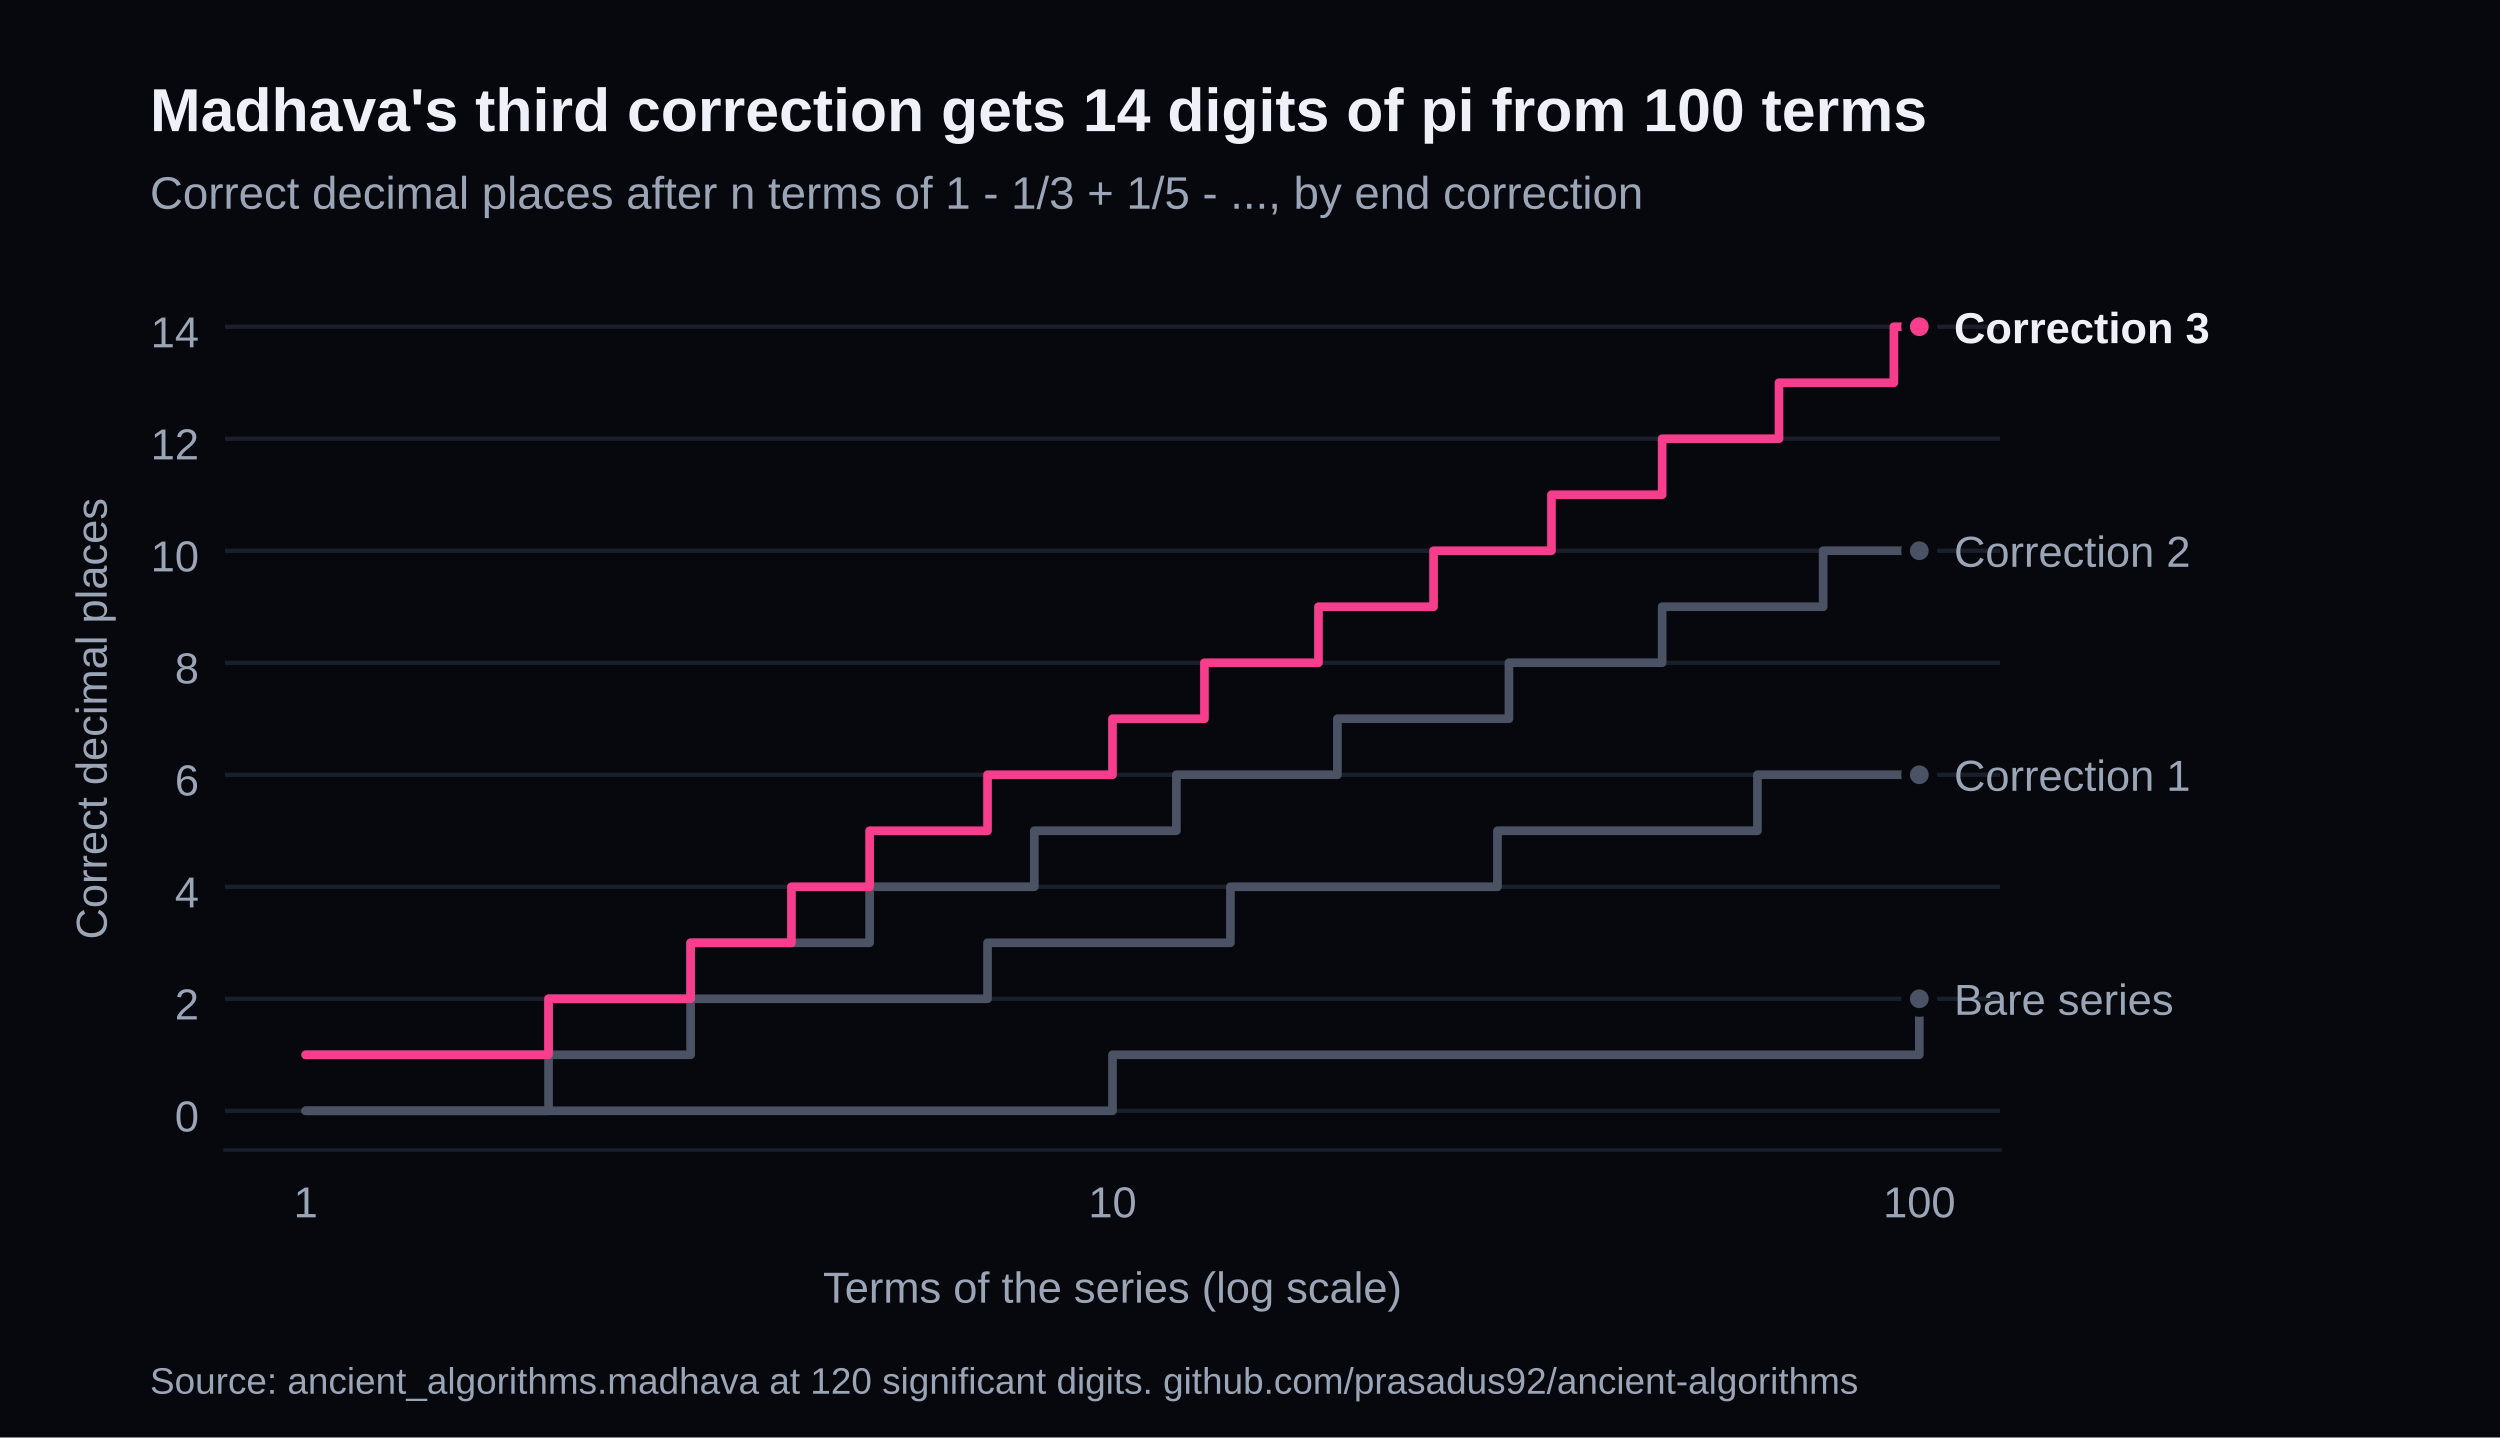
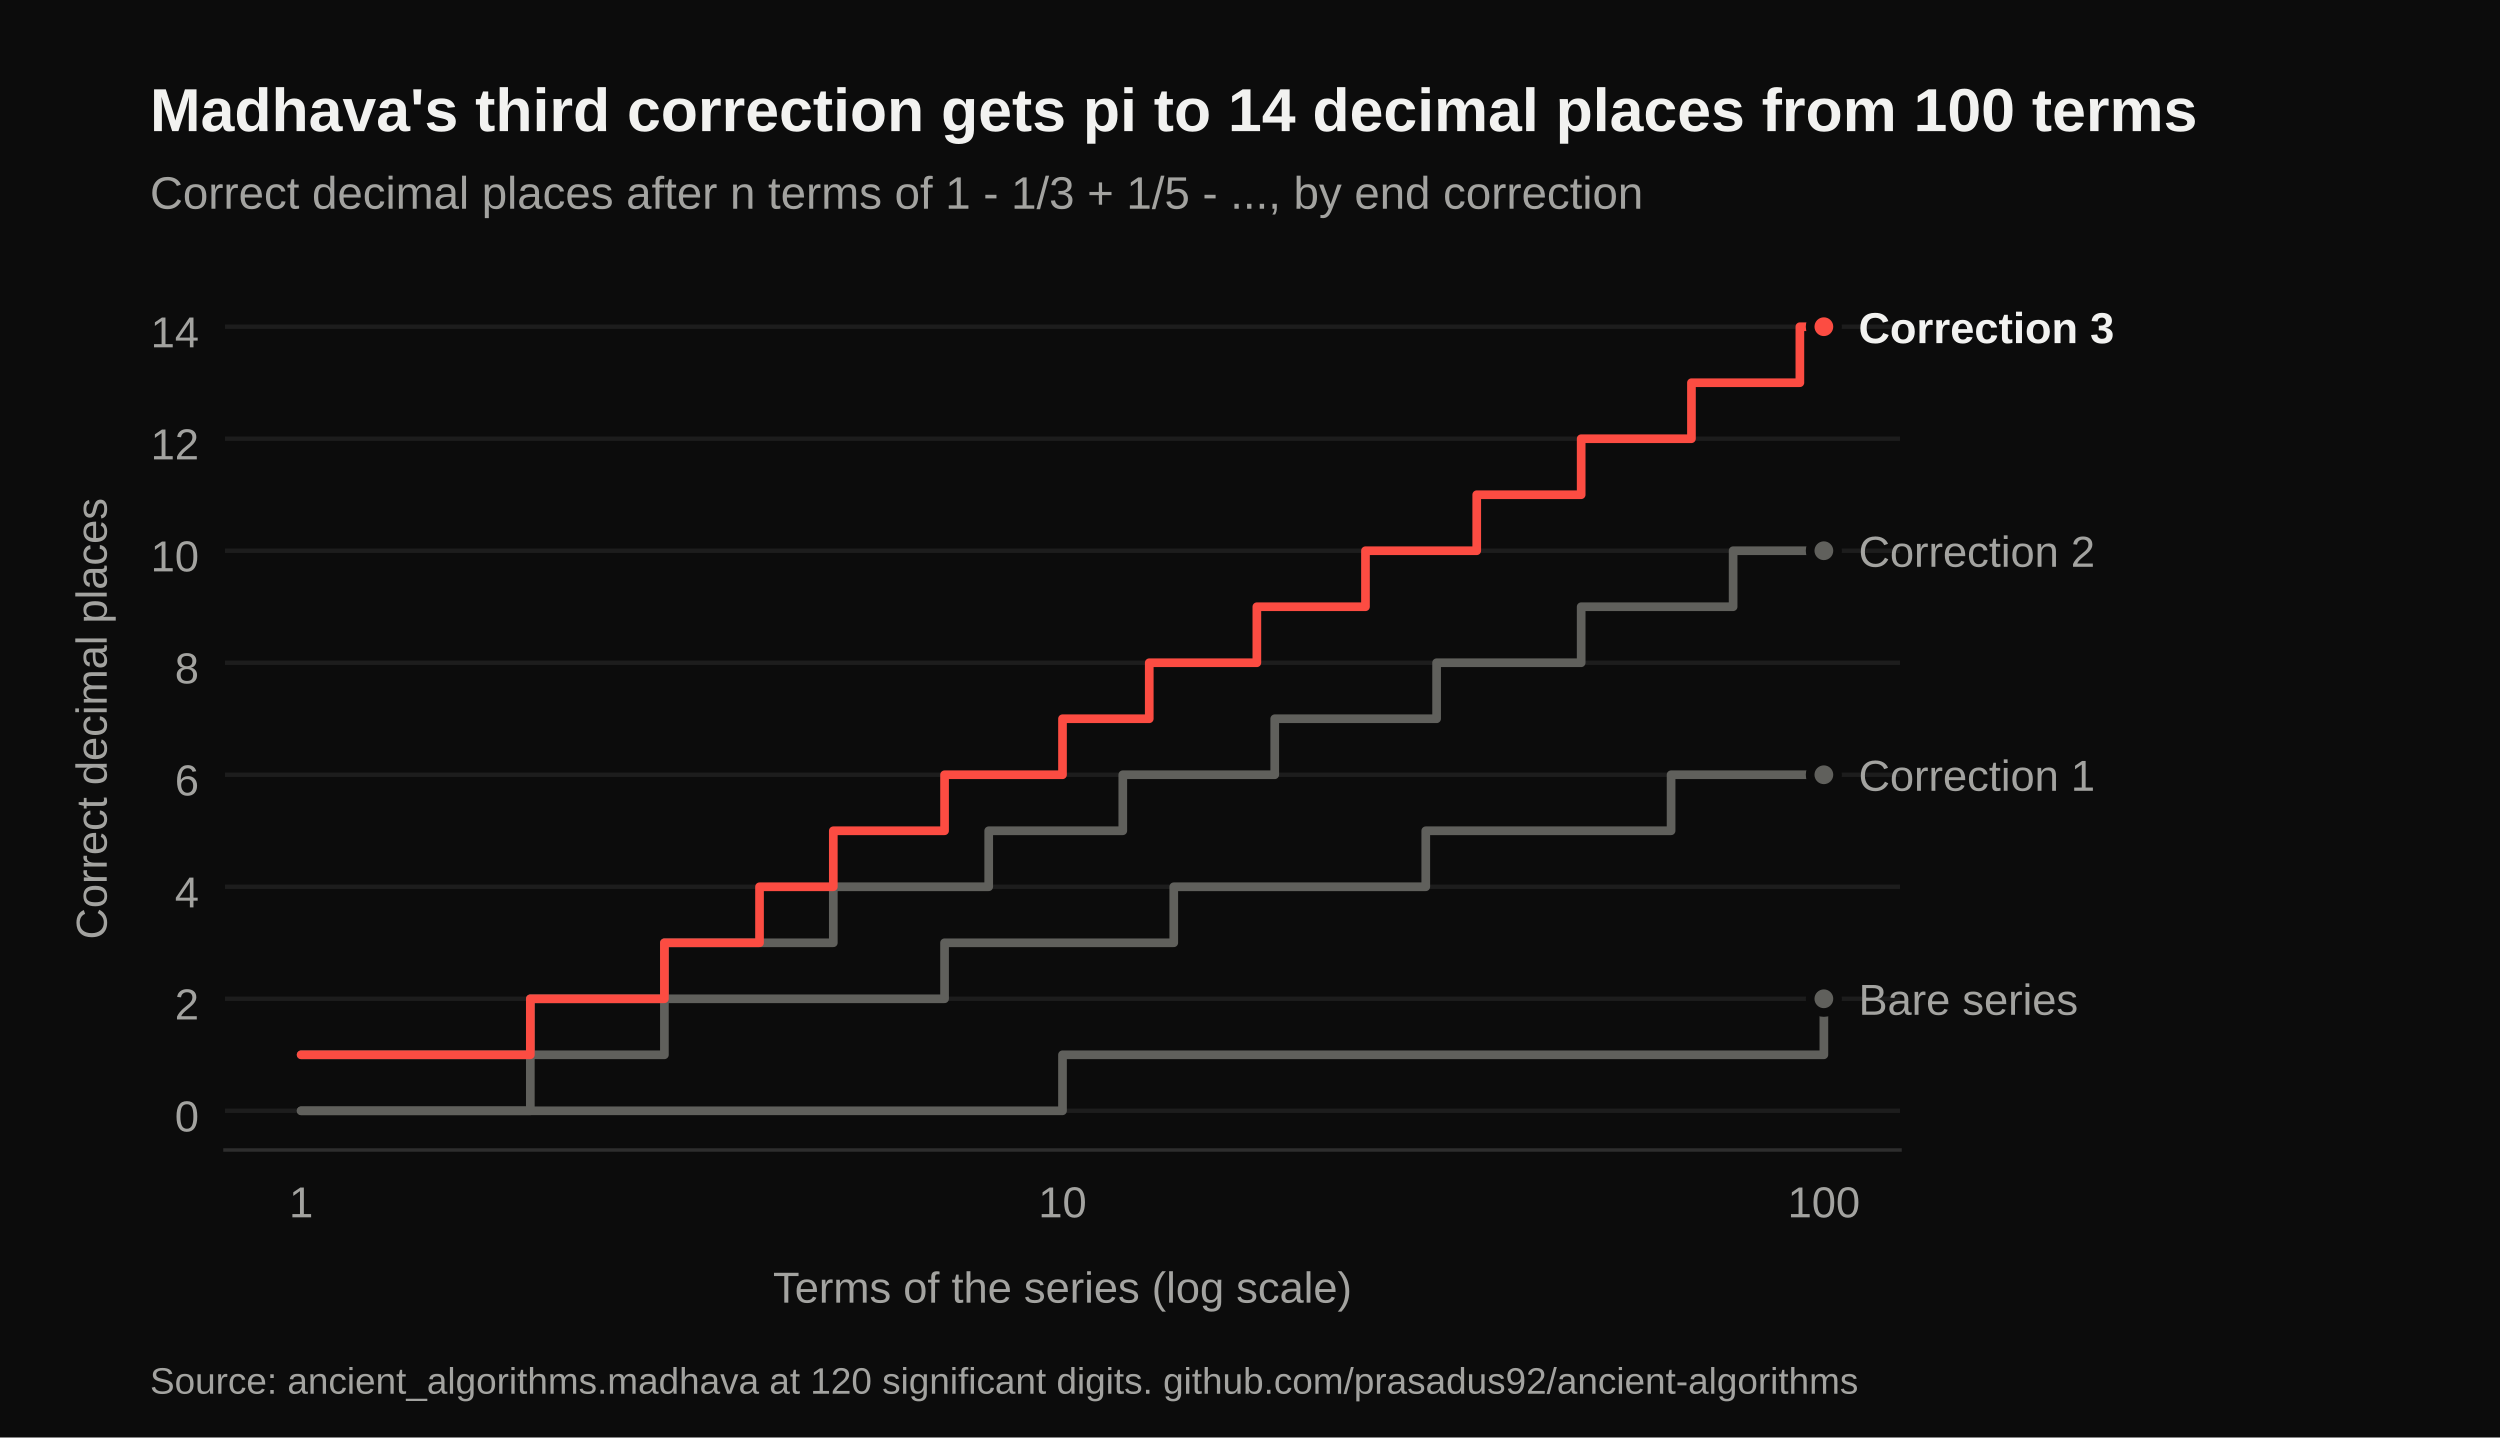
<svg xmlns="http://www.w3.org/2000/svg" xmlns:xlink="http://www.w3.org/1999/xlink" width="576pt" height="331.2pt" viewBox="0 0 576 331.2" version="1.1">
  <defs>
    <style type="text/css">*{stroke-linejoin: round; stroke-linecap: butt}</style>
  </defs>
  <g id="figure_1">
    <g id="patch_1">
-       <path d="M 0 331.2  L 576 331.2  L 576 0  L 0 0  z " style="fill: #06080d" />
+       <path d="M 0 331.2  L 576 331.2  L 576 0  L 0 0  z " style="fill: #0c0c0c" />
    </g>
    <g id="axes_1">
      <g id="patch_2">
-         <path d="M 51.84 264.96  L 460.8 264.96  L 460.8 66.24  L 51.84 66.24  z " style="fill: #06080d" />
+         <path d="M 51.84 264.96  L 437.76 264.96  L 437.76 66.24  L 51.84 66.24  z " style="fill: #0c0c0c" />
      </g>
      <g id="matplotlib.axis_1">
        <g id="xtick_1">
          <g id="line2d_1" />
          <g id="text_1">
-             <text style="font-size: 10px; font-family: 'Quicksand Variable', Quicksand, 'Helvetica Neue', Arial, sans-serif; text-anchor: middle; fill: #9ba5b6" x="70.429" y="280.48" transform="rotate(-0 70.42909 280.48)">1</text>
+             <text style="font-size: 10px; font-family: 'General Sans', system-ui, -apple-system, 'Helvetica Neue', Arial, sans-serif; text-anchor: middle; fill: #a3a3a0" x="69.382" y="280.48" transform="rotate(-0 69.38182 280.48)">1</text>
          </g>
        </g>
        <g id="xtick_2">
          <g id="line2d_2" />
          <g id="text_2">
-             <text style="font-size: 10px; font-family: 'Quicksand Variable', Quicksand, 'Helvetica Neue', Arial, sans-serif; text-anchor: middle; fill: #9ba5b6" x="256.32" y="280.48" transform="rotate(-0 256.32 280.48)">10</text>
+             <text style="font-size: 10px; font-family: 'General Sans', system-ui, -apple-system, 'Helvetica Neue', Arial, sans-serif; text-anchor: middle; fill: #a3a3a0" x="244.8" y="280.48" transform="rotate(-0 244.8 280.48)">10</text>
          </g>
        </g>
        <g id="xtick_3">
          <g id="line2d_3" />
          <g id="text_3">
-             <text style="font-size: 10px; font-family: 'Quicksand Variable', Quicksand, 'Helvetica Neue', Arial, sans-serif; text-anchor: middle; fill: #9ba5b6" x="442.211" y="280.48" transform="rotate(-0 442.2109 280.48)">100</text>
+             <text style="font-size: 10px; font-family: 'General Sans', system-ui, -apple-system, 'Helvetica Neue', Arial, sans-serif; text-anchor: middle; fill: #a3a3a0" x="420.218" y="280.48" transform="rotate(-0 420.2182 280.48)">100</text>
          </g>
        </g>
        <g id="text_4">
-           <text style="font-size: 10px; font-family: 'Quicksand Variable', Quicksand, 'Helvetica Neue', Arial, sans-serif; text-anchor: middle; fill: #9ba5b6" x="256.32" y="300.13" transform="rotate(-0 256.32 300.13)">Terms of the series (log scale)</text>
+           <text style="font-size: 10px; font-family: 'General Sans', system-ui, -apple-system, 'Helvetica Neue', Arial, sans-serif; text-anchor: middle; fill: #a3a3a0" x="244.8" y="300.13" transform="rotate(-0 244.8 300.13)">Terms of the series (log scale)</text>
        </g>
      </g>
      <g id="matplotlib.axis_2">
        <g id="ytick_1">
          <g id="line2d_4">
-             <path d="M 51.84 255.927  L 460.8 255.927  " clip-path="url(#p6b95d83ba2)" style="fill: none; stroke: #1a1f2a; stroke-linecap: square" />
+             <path d="M 51.84 255.927  L 437.76 255.927  " clip-path="url(#p6bc87ba94e)" style="fill: none; stroke: #1d1d1d; stroke-linecap: square" />
          </g>
          <g id="line2d_5" />
          <g id="text_5">
-             <text style="font-size: 10px; font-family: 'Quicksand Variable', Quicksand, 'Helvetica Neue', Arial, sans-serif; text-anchor: end; fill: #9ba5b6" x="45.84" y="260.687" transform="rotate(-0 45.84 260.6873)">0</text>
+             <text style="font-size: 10px; font-family: 'General Sans', system-ui, -apple-system, 'Helvetica Neue', Arial, sans-serif; text-anchor: end; fill: #a3a3a0" x="45.84" y="260.687" transform="rotate(-0 45.84 260.6873)">0</text>
          </g>
        </g>
        <g id="ytick_2">
          <g id="line2d_6">
-             <path d="M 51.84 230.119  L 460.8 230.119  " clip-path="url(#p6b95d83ba2)" style="fill: none; stroke: #1a1f2a; stroke-linecap: square" />
+             <path d="M 51.84 230.119  L 437.76 230.119  " clip-path="url(#p6bc87ba94e)" style="fill: none; stroke: #1d1d1d; stroke-linecap: square" />
          </g>
          <g id="line2d_7" />
          <g id="text_6">
-             <text style="font-size: 10px; font-family: 'Quicksand Variable', Quicksand, 'Helvetica Neue', Arial, sans-serif; text-anchor: end; fill: #9ba5b6" x="45.84" y="234.879" transform="rotate(-0 45.84 234.8795)">2</text>
+             <text style="font-size: 10px; font-family: 'General Sans', system-ui, -apple-system, 'Helvetica Neue', Arial, sans-serif; text-anchor: end; fill: #a3a3a0" x="45.84" y="234.879" transform="rotate(-0 45.84 234.8795)">2</text>
          </g>
        </g>
        <g id="ytick_3">
          <g id="line2d_8">
-             <path d="M 51.84 204.312  L 460.8 204.312  " clip-path="url(#p6b95d83ba2)" style="fill: none; stroke: #1a1f2a; stroke-linecap: square" />
+             <path d="M 51.84 204.312  L 437.76 204.312  " clip-path="url(#p6bc87ba94e)" style="fill: none; stroke: #1d1d1d; stroke-linecap: square" />
          </g>
          <g id="line2d_9" />
          <g id="text_7">
-             <text style="font-size: 10px; font-family: 'Quicksand Variable', Quicksand, 'Helvetica Neue', Arial, sans-serif; text-anchor: end; fill: #9ba5b6" x="45.84" y="209.072" transform="rotate(-0 45.84 209.0717)">4</text>
+             <text style="font-size: 10px; font-family: 'General Sans', system-ui, -apple-system, 'Helvetica Neue', Arial, sans-serif; text-anchor: end; fill: #a3a3a0" x="45.84" y="209.072" transform="rotate(-0 45.84 209.0717)">4</text>
          </g>
        </g>
        <g id="ytick_4">
          <g id="line2d_10">
-             <path d="M 51.84 178.504  L 460.8 178.504  " clip-path="url(#p6b95d83ba2)" style="fill: none; stroke: #1a1f2a; stroke-linecap: square" />
+             <path d="M 51.84 178.504  L 437.76 178.504  " clip-path="url(#p6bc87ba94e)" style="fill: none; stroke: #1d1d1d; stroke-linecap: square" />
          </g>
          <g id="line2d_11" />
          <g id="text_8">
-             <text style="font-size: 10px; font-family: 'Quicksand Variable', Quicksand, 'Helvetica Neue', Arial, sans-serif; text-anchor: end; fill: #9ba5b6" x="45.84" y="183.264" transform="rotate(-0 45.84 183.2639)">6</text>
+             <text style="font-size: 10px; font-family: 'General Sans', system-ui, -apple-system, 'Helvetica Neue', Arial, sans-serif; text-anchor: end; fill: #a3a3a0" x="45.84" y="183.264" transform="rotate(-0 45.84 183.2639)">6</text>
          </g>
        </g>
        <g id="ytick_5">
          <g id="line2d_12">
-             <path d="M 51.84 152.696  L 460.8 152.696  " clip-path="url(#p6b95d83ba2)" style="fill: none; stroke: #1a1f2a; stroke-linecap: square" />
+             <path d="M 51.84 152.696  L 437.76 152.696  " clip-path="url(#p6bc87ba94e)" style="fill: none; stroke: #1d1d1d; stroke-linecap: square" />
          </g>
          <g id="line2d_13" />
          <g id="text_9">
-             <text style="font-size: 10px; font-family: 'Quicksand Variable', Quicksand, 'Helvetica Neue', Arial, sans-serif; text-anchor: end; fill: #9ba5b6" x="45.84" y="157.456" transform="rotate(-0 45.84 157.4561)">8</text>
+             <text style="font-size: 10px; font-family: 'General Sans', system-ui, -apple-system, 'Helvetica Neue', Arial, sans-serif; text-anchor: end; fill: #a3a3a0" x="45.84" y="157.456" transform="rotate(-0 45.84 157.4561)">8</text>
          </g>
        </g>
        <g id="ytick_6">
          <g id="line2d_14">
-             <path d="M 51.84 126.888  L 460.8 126.888  " clip-path="url(#p6b95d83ba2)" style="fill: none; stroke: #1a1f2a; stroke-linecap: square" />
+             <path d="M 51.84 126.888  L 437.76 126.888  " clip-path="url(#p6bc87ba94e)" style="fill: none; stroke: #1d1d1d; stroke-linecap: square" />
          </g>
          <g id="line2d_15" />
          <g id="text_10">
-             <text style="font-size: 10px; font-family: 'Quicksand Variable', Quicksand, 'Helvetica Neue', Arial, sans-serif; text-anchor: end; fill: #9ba5b6" x="45.84" y="131.648" transform="rotate(-0 45.84 131.6483)">10</text>
+             <text style="font-size: 10px; font-family: 'General Sans', system-ui, -apple-system, 'Helvetica Neue', Arial, sans-serif; text-anchor: end; fill: #a3a3a0" x="45.84" y="131.648" transform="rotate(-0 45.84 131.6483)">10</text>
          </g>
        </g>
        <g id="ytick_7">
          <g id="line2d_16">
-             <path d="M 51.84 101.081  L 460.8 101.081  " clip-path="url(#p6b95d83ba2)" style="fill: none; stroke: #1a1f2a; stroke-linecap: square" />
+             <path d="M 51.84 101.081  L 437.76 101.081  " clip-path="url(#p6bc87ba94e)" style="fill: none; stroke: #1d1d1d; stroke-linecap: square" />
          </g>
          <g id="line2d_17" />
          <g id="text_11">
-             <text style="font-size: 10px; font-family: 'Quicksand Variable', Quicksand, 'Helvetica Neue', Arial, sans-serif; text-anchor: end; fill: #9ba5b6" x="45.84" y="105.841" transform="rotate(-0 45.84 105.8405)">12</text>
+             <text style="font-size: 10px; font-family: 'General Sans', system-ui, -apple-system, 'Helvetica Neue', Arial, sans-serif; text-anchor: end; fill: #a3a3a0" x="45.84" y="105.841" transform="rotate(-0 45.84 105.8405)">12</text>
          </g>
        </g>
        <g id="ytick_8">
          <g id="line2d_18">
-             <path d="M 51.84 75.273  L 460.8 75.273  " clip-path="url(#p6b95d83ba2)" style="fill: none; stroke: #1a1f2a; stroke-linecap: square" />
+             <path d="M 51.84 75.273  L 437.76 75.273  " clip-path="url(#p6bc87ba94e)" style="fill: none; stroke: #1d1d1d; stroke-linecap: square" />
          </g>
          <g id="line2d_19" />
          <g id="text_12">
-             <text style="font-size: 10px; font-family: 'Quicksand Variable', Quicksand, 'Helvetica Neue', Arial, sans-serif; text-anchor: end; fill: #9ba5b6" x="45.84" y="80.033" transform="rotate(-0 45.84 80.03273)">14</text>
+             <text style="font-size: 10px; font-family: 'General Sans', system-ui, -apple-system, 'Helvetica Neue', Arial, sans-serif; text-anchor: end; fill: #a3a3a0" x="45.84" y="80.033" transform="rotate(-0 45.84 80.03273)">14</text>
          </g>
        </g>
        <g id="text_13">
-           <text style="font-size: 10px; font-family: 'Quicksand Variable', Quicksand, 'Helvetica Neue', Arial, sans-serif; text-anchor: middle; fill: #9ba5b6" x="24.591" y="165.6" transform="rotate(-90 24.59125 165.6)">Correct decimal places</text>
+           <text style="font-size: 10px; font-family: 'General Sans', system-ui, -apple-system, 'Helvetica Neue', Arial, sans-serif; text-anchor: middle; fill: #a3a3a0" x="24.591" y="165.6" transform="rotate(-90 24.59125 165.6)">Correct decimal places</text>
        </g>
      </g>
      <g id="patch_3">
-         <path d="M 51.84 264.96  L 460.8 264.96  " style="fill: none; stroke: #1a1f2a; stroke-width: 0.8; stroke-linejoin: miter; stroke-linecap: square" />
+         <path d="M 51.84 264.96  L 437.76 264.96  " style="fill: none; stroke: #2e2e2e; stroke-width: 0.8; stroke-linejoin: miter; stroke-linecap: square" />
      </g>
      <g id="line2d_20">
-         <path d="M 70.429 255.927  L 256.32 255.927  L 256.32 243.023  L 442.211 243.023  L 442.211 230.119  L 442.211 230.119  " clip-path="url(#p6b95d83ba2)" style="fill: none; stroke: #4a5263; stroke-width: 2; stroke-linecap: round" />
+         <path d="M 69.382 255.927  L 244.8 255.927  L 244.8 243.023  L 420.218 243.023  L 420.218 230.119  L 420.218 230.119  " clip-path="url(#p6bc87ba94e)" style="fill: none; stroke: #60605c; stroke-width: 2; stroke-linecap: round" />
      </g>
      <g id="text_14">
-         <text style="font-size: 10px; font-family: 'Quicksand Variable', Quicksand, 'Helvetica Neue', Arial, sans-serif; text-anchor: start; fill: #9ba5b6" x="450.211" y="233.814" transform="rotate(-0 450.2109 233.8145)">Bare series</text>
+         <text style="font-size: 10px; font-family: 'General Sans', system-ui, -apple-system, 'Helvetica Neue', Arial, sans-serif; text-anchor: start; fill: #a3a3a0" x="428.218" y="233.814" transform="rotate(-0 428.2182 233.8145)">Bare series</text>
      </g>
      <g id="line2d_21">
-         <path d="M 70.429 255.927  L 126.388 255.927  L 126.388 243.023  L 159.122 243.023  L 159.122 230.119  L 227.525 230.119  L 227.525 217.216  L 283.484 217.216  L 283.484 204.312  L 345.013 204.312  L 345.013 191.408  L 404.91 191.408  L 404.91 178.504  L 442.211 178.504  L 442.211 178.504  " clip-path="url(#p6b95d83ba2)" style="fill: none; stroke: #4a5263; stroke-width: 2; stroke-linecap: round" />
+         <path d="M 69.382 255.927  L 122.188 255.927  L 122.188 243.023  L 153.078 243.023  L 153.078 230.119  L 217.627 230.119  L 217.627 217.216  L 270.434 217.216  L 270.434 204.312  L 328.496 204.312  L 328.496 191.408  L 385.019 191.408  L 385.019 178.504  L 420.218 178.504  L 420.218 178.504  " clip-path="url(#p6bc87ba94e)" style="fill: none; stroke: #60605c; stroke-width: 2; stroke-linecap: round" />
      </g>
      <g id="text_15">
-         <text style="font-size: 10px; font-family: 'Quicksand Variable', Quicksand, 'Helvetica Neue', Arial, sans-serif; text-anchor: start; fill: #9ba5b6" x="450.211" y="182.199" transform="rotate(-0 450.2109 182.1989)">Correction 1</text>
+         <text style="font-size: 10px; font-family: 'General Sans', system-ui, -apple-system, 'Helvetica Neue', Arial, sans-serif; text-anchor: start; fill: #a3a3a0" x="428.218" y="182.199" transform="rotate(-0 428.2182 182.1989)">Correction 1</text>
      </g>
      <g id="line2d_22">
-         <path d="M 70.429 243.023  L 126.388 243.023  L 126.388 230.119  L 159.122 230.119  L 159.122 217.216  L 200.361 217.216  L 200.361 204.312  L 238.305 204.312  L 238.305 191.408  L 271.039 191.408  L 271.039 178.504  L 308.138 178.504  L 308.138 165.6  L 347.66 165.6  L 347.66 152.696  L 382.957 152.696  L 382.957 139.792  L 420.055 139.792  L 420.055 126.888  L 442.211 126.888  L 442.211 126.888  " clip-path="url(#p6b95d83ba2)" style="fill: none; stroke: #4a5263; stroke-width: 2; stroke-linecap: round" />
+         <path d="M 69.382 243.023  L 122.188 243.023  L 122.188 230.119  L 153.078 230.119  L 153.078 217.216  L 191.994 217.216  L 191.994 204.312  L 227.8 204.312  L 227.8 191.408  L 258.69 191.408  L 258.69 178.504  L 293.698 178.504  L 293.698 165.6  L 330.994 165.6  L 330.994 152.696  L 364.302 152.696  L 364.302 139.792  L 399.311 139.792  L 399.311 126.888  L 420.218 126.888  L 420.218 126.888  " clip-path="url(#p6bc87ba94e)" style="fill: none; stroke: #60605c; stroke-width: 2; stroke-linecap: round" />
      </g>
      <g id="text_16">
-         <text style="font-size: 10px; font-family: 'Quicksand Variable', Quicksand, 'Helvetica Neue', Arial, sans-serif; text-anchor: start; fill: #9ba5b6" x="450.211" y="130.583" transform="rotate(-0 450.2109 130.5833)">Correction 2</text>
+         <text style="font-size: 10px; font-family: 'General Sans', system-ui, -apple-system, 'Helvetica Neue', Arial, sans-serif; text-anchor: start; fill: #a3a3a0" x="428.218" y="130.583" transform="rotate(-0 428.2182 130.5833)">Correction 2</text>
      </g>
      <g id="line2d_23">
-         <path d="M 70.429 243.023  L 126.388 243.023  L 126.388 230.119  L 159.122 230.119  L 159.122 217.216  L 182.347 217.216  L 182.347 204.312  L 200.361 204.312  L 200.361 191.408  L 227.525 191.408  L 227.525 178.504  L 256.32 178.504  L 256.32 165.6  L 277.501 165.6  L 277.501 152.696  L 303.773 152.696  L 303.773 139.792  L 330.293 139.792  L 330.293 126.888  L 357.457 126.888  L 357.457 113.984  L 382.957 113.984  L 382.957 101.081  L 409.88 101.081  L 409.88 88.177  L 436.352 88.177  L 436.352 75.273  L 442.211 75.273  L 442.211 75.273  " clip-path="url(#p6b95d83ba2)" style="fill: none; stroke: #f63e8c; stroke-width: 2; stroke-linecap: round" />
+         <path d="M 69.382 243.023  L 122.188 243.023  L 122.188 230.119  L 153.078 230.119  L 153.078 217.216  L 174.994 217.216  L 174.994 204.312  L 191.994 204.312  L 191.994 191.408  L 217.627 191.408  L 217.627 178.504  L 244.8 178.504  L 244.8 165.6  L 264.788 165.6  L 264.788 152.696  L 289.579 152.696  L 289.579 139.792  L 314.606 139.792  L 314.606 126.888  L 340.239 126.888  L 340.239 113.984  L 364.302 113.984  L 364.302 101.081  L 389.709 101.081  L 389.709 88.177  L 414.69 88.177  L 414.69 75.273  L 420.218 75.273  L 420.218 75.273  " clip-path="url(#p6bc87ba94e)" style="fill: none; stroke: #fc4c42; stroke-width: 2; stroke-linecap: round" />
      </g>
      <g id="text_17">
-         <text style="font-weight: 700; font-size: 10px; font-family: 'Quicksand Variable', Quicksand, 'Helvetica Neue', Arial, sans-serif; text-anchor: start; fill: #eef2f8" x="450.211" y="79.063" transform="rotate(-0 450.2109 79.06273)">Correction 3</text>
+         <text style="font-weight: 700; font-size: 10px; font-family: 'General Sans', system-ui, -apple-system, 'Helvetica Neue', Arial, sans-serif; text-anchor: start; fill: #f2f2f0" x="428.218" y="79.063" transform="rotate(-0 428.2182 79.06273)">Correction 3</text>
      </g>
      <g id="PathCollection_1">
        <defs>
-           <path id="ma8416cdc2b" d="M 0 3.162  C 0.839 3.162 1.643 2.829 2.236 2.236  C 2.829 1.643 3.162 0.839 3.162 0  C 3.162 -0.839 2.829 -1.643 2.236 -2.236  C 1.643 -2.829 0.839 -3.162 0 -3.162  C -0.839 -3.162 -1.643 -2.829 -2.236 -2.236  C -2.829 -1.643 -3.162 -0.839 -3.162 0  C -3.162 0.839 -2.829 1.643 -2.236 2.236  C -1.643 2.829 -0.839 3.162 0 3.162  z " style="stroke: #06080d; stroke-width: 2" />
+           <path id="mf739f0c87d" d="M 0 3.162  C 0.839 3.162 1.643 2.829 2.236 2.236  C 2.829 1.643 3.162 0.839 3.162 0  C 3.162 -0.839 2.829 -1.643 2.236 -2.236  C 1.643 -2.829 0.839 -3.162 0 -3.162  C -0.839 -3.162 -1.643 -2.829 -2.236 -2.236  C -2.829 -1.643 -3.162 -0.839 -3.162 0  C -3.162 0.839 -2.829 1.643 -2.236 2.236  C -1.643 2.829 -0.839 3.162 0 3.162  z " style="stroke: #0c0c0c; stroke-width: 2" />
        </defs>
-         <g clip-path="url(#p6b95d83ba2)">
-           <use xlink:href="#ma8416cdc2b" x="442.211" y="230.119" style="fill: #4a5263; stroke: #06080d; stroke-width: 2" />
+         <g clip-path="url(#p6bc87ba94e)">
+           <use xlink:href="#mf739f0c87d" x="420.218" y="230.119" style="fill: #60605c; stroke: #0c0c0c; stroke-width: 2" />
        </g>
      </g>
      <g id="PathCollection_2">
-         <g clip-path="url(#p6b95d83ba2)">
-           <use xlink:href="#ma8416cdc2b" x="442.211" y="178.504" style="fill: #4a5263; stroke: #06080d; stroke-width: 2" />
+         <g clip-path="url(#p6bc87ba94e)">
+           <use xlink:href="#mf739f0c87d" x="420.218" y="178.504" style="fill: #60605c; stroke: #0c0c0c; stroke-width: 2" />
        </g>
      </g>
      <g id="PathCollection_3">
-         <g clip-path="url(#p6b95d83ba2)">
-           <use xlink:href="#ma8416cdc2b" x="442.211" y="126.888" style="fill: #4a5263; stroke: #06080d; stroke-width: 2" />
+         <g clip-path="url(#p6bc87ba94e)">
+           <use xlink:href="#mf739f0c87d" x="420.218" y="126.888" style="fill: #60605c; stroke: #0c0c0c; stroke-width: 2" />
        </g>
      </g>
      <g id="PathCollection_4">
        <defs>
-           <path id="m7b3b0d85c5" d="M 0 3.162  C 0.839 3.162 1.643 2.829 2.236 2.236  C 2.829 1.643 3.162 0.839 3.162 0  C 3.162 -0.839 2.829 -1.643 2.236 -2.236  C 1.643 -2.829 0.839 -3.162 0 -3.162  C -0.839 -3.162 -1.643 -2.829 -2.236 -2.236  C -2.829 -1.643 -3.162 -0.839 -3.162 0  C -3.162 0.839 -2.829 1.643 -2.236 2.236  C -1.643 2.829 -0.839 3.162 0 3.162  z " style="stroke: #06080d; stroke-width: 2" />
+           <path id="m528f59fc96" d="M 0 3.162  C 0.839 3.162 1.643 2.829 2.236 2.236  C 2.829 1.643 3.162 0.839 3.162 0  C 3.162 -0.839 2.829 -1.643 2.236 -2.236  C 1.643 -2.829 0.839 -3.162 0 -3.162  C -0.839 -3.162 -1.643 -2.829 -2.236 -2.236  C -2.829 -1.643 -3.162 -0.839 -3.162 0  C -3.162 0.839 -2.829 1.643 -2.236 2.236  C -1.643 2.829 -0.839 3.162 0 3.162  z " style="stroke: #0c0c0c; stroke-width: 2" />
        </defs>
-         <g clip-path="url(#p6b95d83ba2)">
-           <use xlink:href="#m7b3b0d85c5" x="442.211" y="75.273" style="fill: #f63e8c; stroke: #06080d; stroke-width: 2" />
+         <g clip-path="url(#p6bc87ba94e)">
+           <use xlink:href="#m528f59fc96" x="420.218" y="75.273" style="fill: #fc4c42; stroke: #0c0c0c; stroke-width: 2" />
        </g>
      </g>
    </g>
    <g id="text_18">
-       <text style="font-weight: 700; font-size: 14px; font-family: 'Quicksand Variable', Quicksand, 'Helvetica Neue', Arial, sans-serif; text-anchor: start; fill: #eef2f8" x="34.56" y="30.21" transform="rotate(-0 34.56 30.21)">Madhava's third correction gets 14 digits of pi from 100 terms</text>
+       <text style="font-weight: 700; font-size: 14px; font-family: 'General Sans', system-ui, -apple-system, 'Helvetica Neue', Arial, sans-serif; text-anchor: start; fill: #f2f2f0" x="34.56" y="30.21" transform="rotate(-0 34.56 30.21)">Madhava's third correction gets pi to 14 decimal places from 100 terms</text>
    </g>
    <g id="text_19">
-       <text style="font-size: 10.5px; font-family: 'Quicksand Variable', Quicksand, 'Helvetica Neue', Arial, sans-serif; text-anchor: start; fill: #9ba5b6" x="34.56" y="48.084" transform="rotate(-0 34.56 48.084)">Correct decimal places after n terms of 1 - 1/3 + 1/5 - ..., by end correction</text>
+       <text style="font-size: 10.5px; font-family: 'General Sans', system-ui, -apple-system, 'Helvetica Neue', Arial, sans-serif; text-anchor: start; fill: #a3a3a0" x="34.56" y="48.084" transform="rotate(-0 34.56 48.084)">Correct decimal places after n terms of 1 - 1/3 + 1/5 - ..., by end correction</text>
    </g>
    <g id="text_20">
-       <text style="font-size: 8.5px; font-family: 'Quicksand Variable', Quicksand, 'Helvetica Neue', Arial, sans-serif; text-anchor: start; fill: #9ba5b6" x="34.56" y="321.11" transform="rotate(-0 34.56 321.1095)">Source: ancient_algorithms.madhava at 120 significant digits. github.com/prasadus92/ancient-algorithms</text>
+       <text style="font-size: 8.5px; font-family: 'General Sans', system-ui, -apple-system, 'Helvetica Neue', Arial, sans-serif; text-anchor: start; fill: #a3a3a0" x="34.56" y="321.11" transform="rotate(-0 34.56 321.1095)">Source: ancient_algorithms.madhava at 120 significant digits. github.com/prasadus92/ancient-algorithms</text>
    </g>
  </g>
  <defs>
-     <clipPath id="p6b95d83ba2">
-       <rect x="51.84" y="66.24" width="408.96" height="198.72" />
+     <clipPath id="p6bc87ba94e">
+       <rect x="51.84" y="66.24" width="385.92" height="198.72" />
    </clipPath>
  </defs>
</svg>
